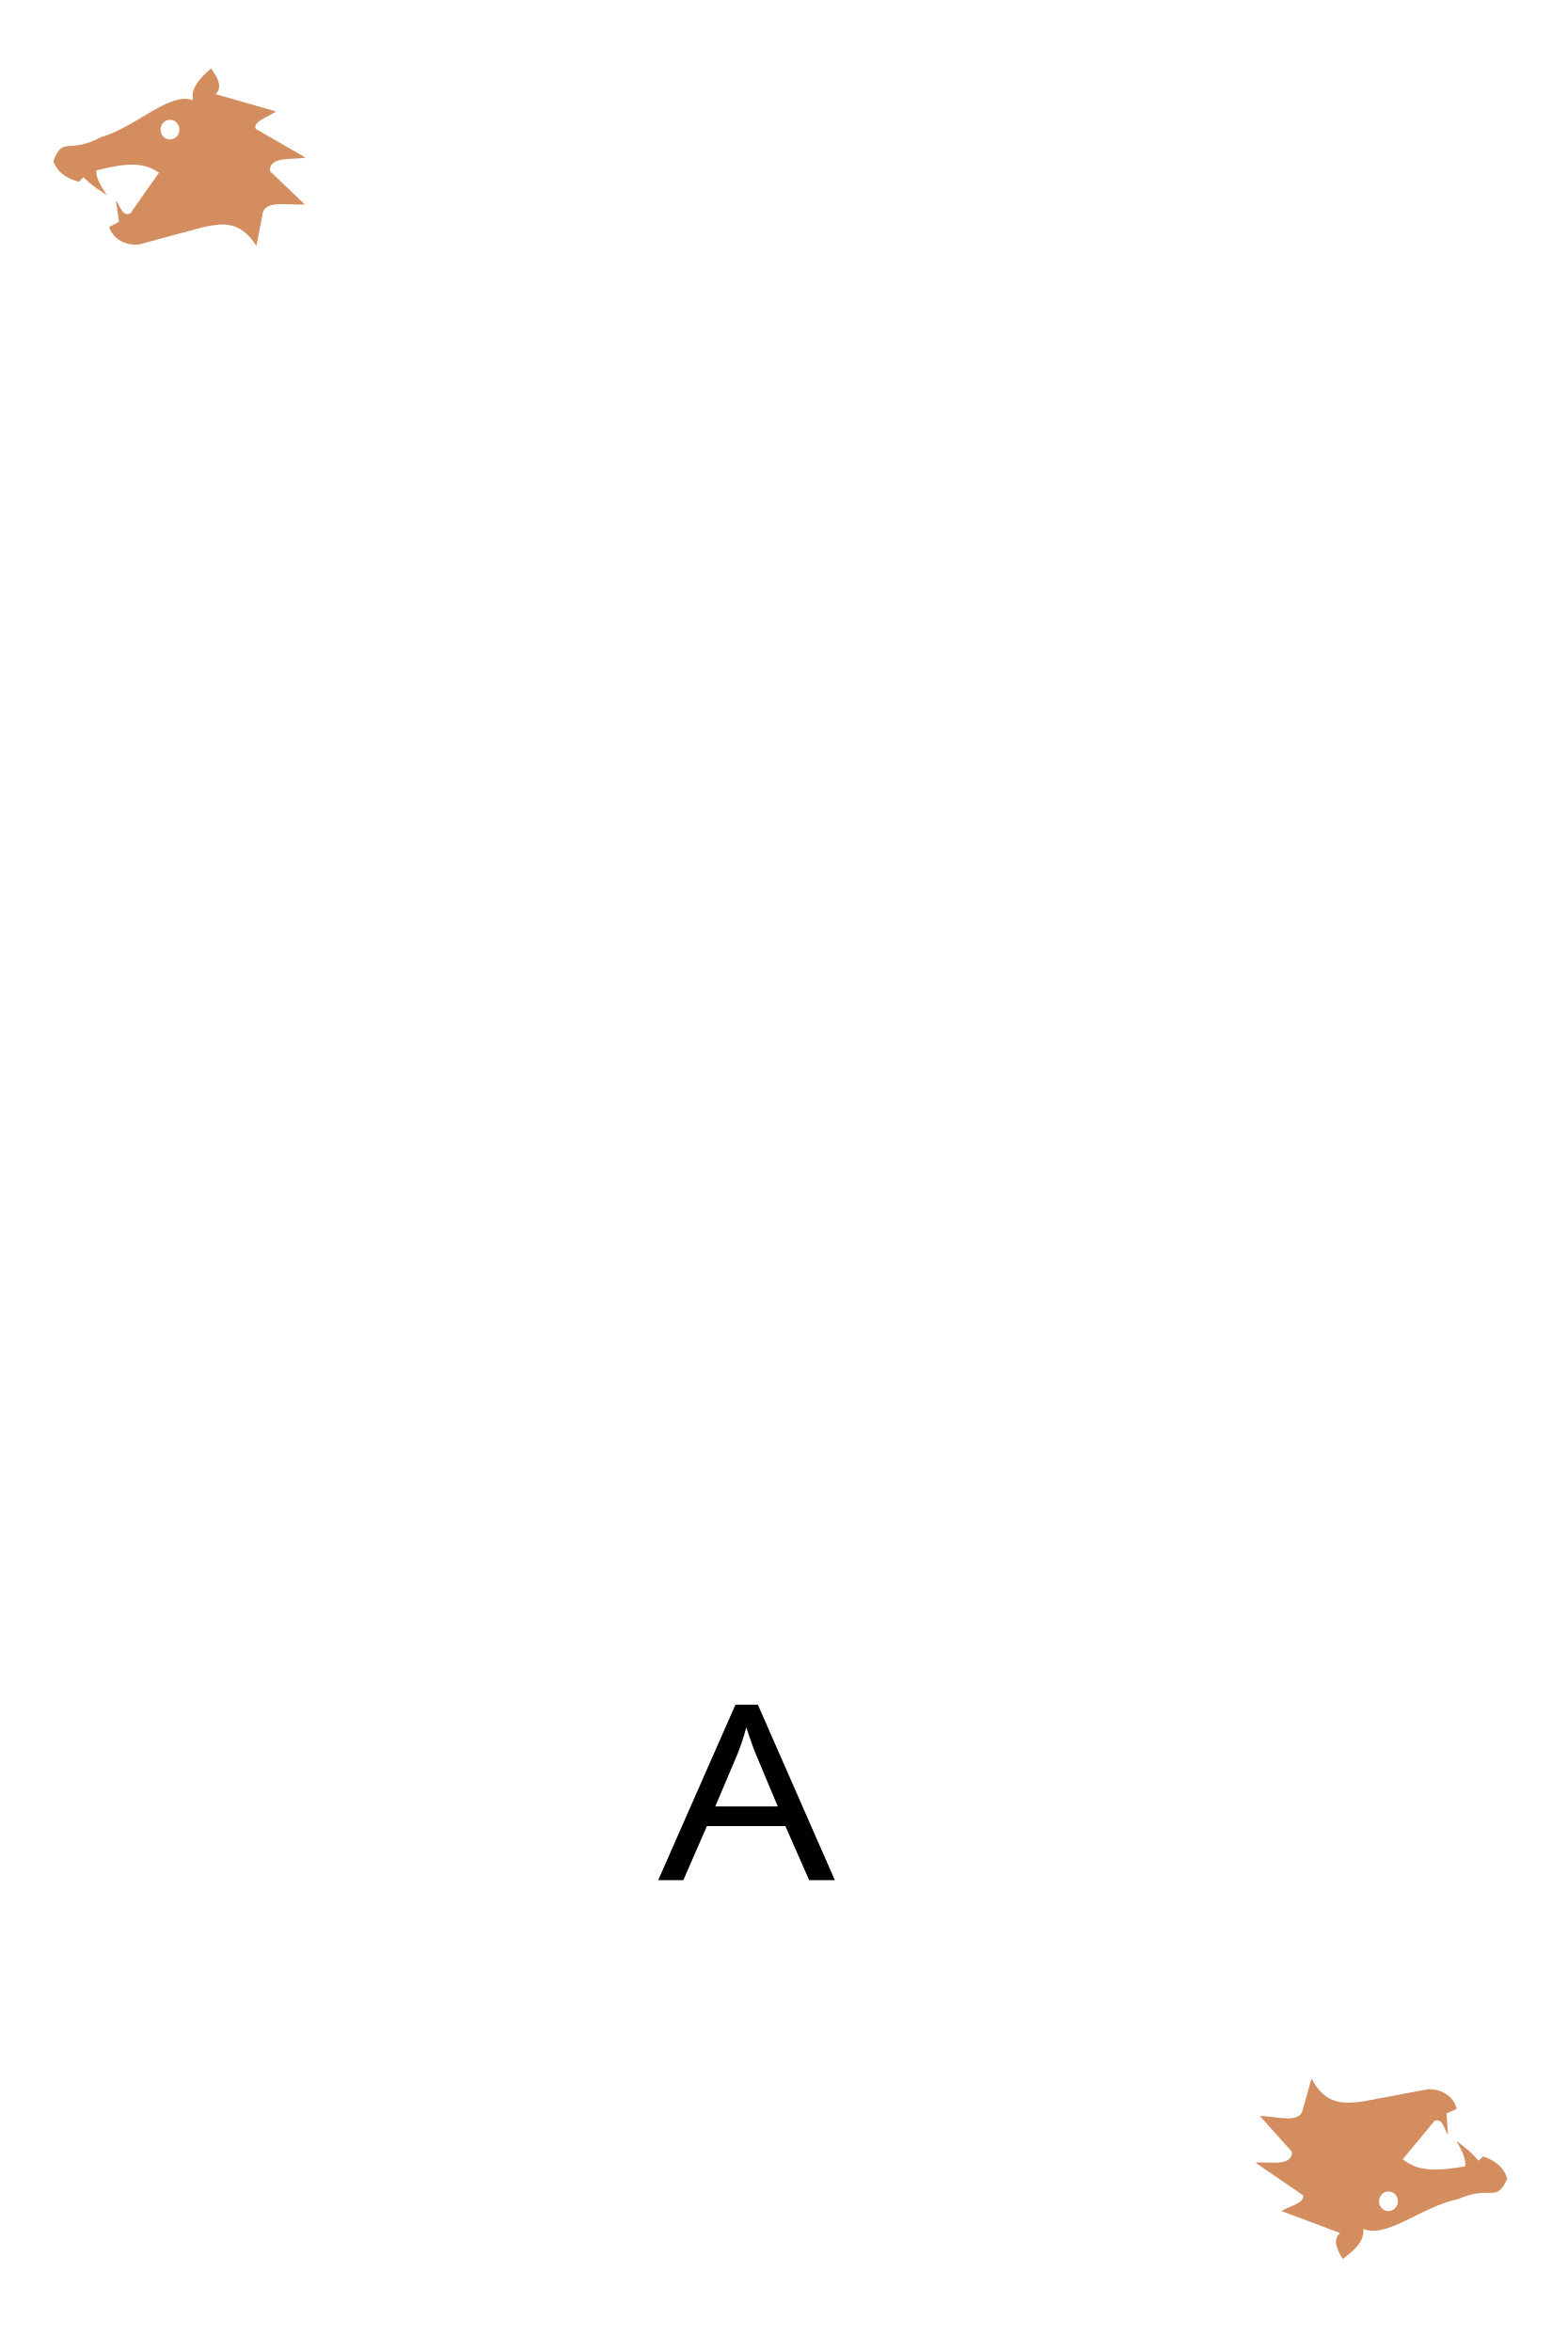
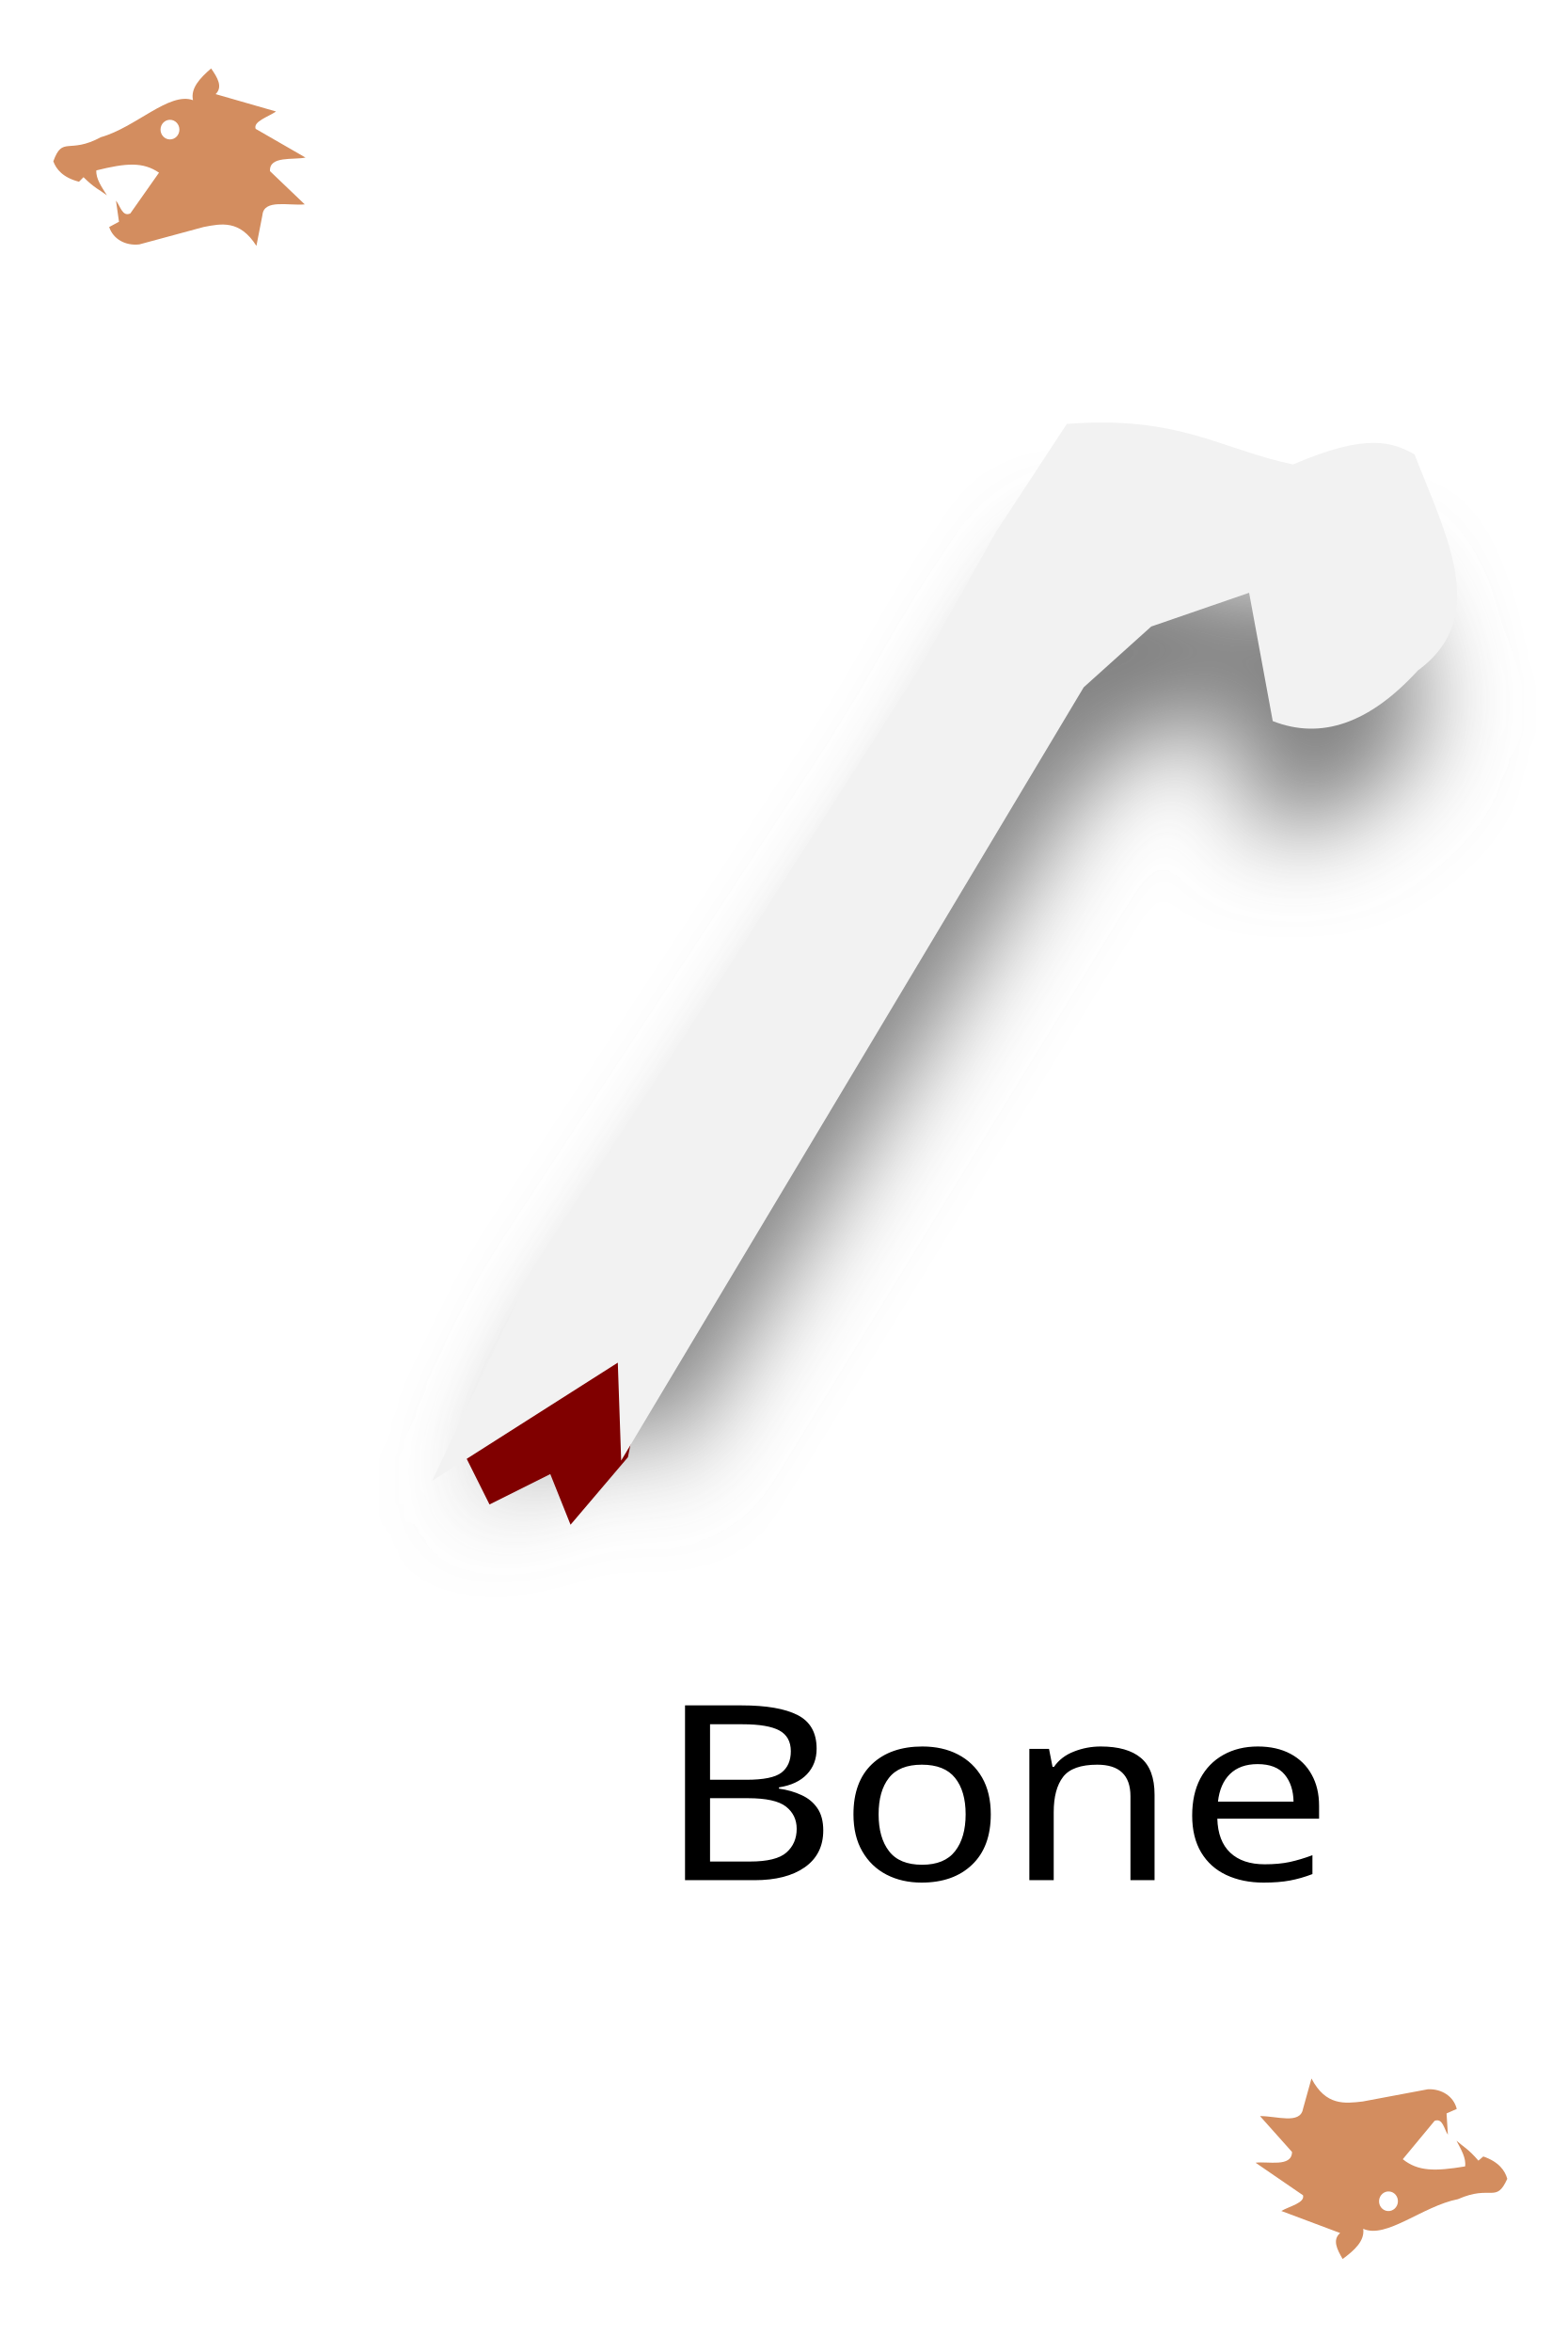
<svg xmlns="http://www.w3.org/2000/svg" xmlns:xlink="http://www.w3.org/1999/xlink" width="200" height="300" id="svg5382" version="1.1">
-   <defs id="defs5384" />
+   <defs id="defs5384">
+     <filter id="filter4066" x="-0.122" width="1.244" y="-0.118" height="1.236">
+       <feGaussianBlur stdDeviation="6.644" id="feGaussianBlur4068" />
+     </filter>
+   </defs>
  <g id="layer1" transform="translate(0,-752.3622)">
    <rect style="fill:#ffffff;stroke:none" id="rect5598" width="204.387" height="316.13" x="-2.691" y="746.839" />
    <text xml:space="preserve" style="font-size:33.215px;font-style:normal;font-weight:normal;line-height:125%;letter-spacing:0px;word-spacing:0px;fill:#000000;fill-opacity:1;stroke:none;font-family:Sans" x="78.935" y="1055.479" id="text5494" transform="scale(1.063798,0.9400285)">
-       <tspan id="tspan5496" x="78.935" y="1055.479">A</tspan>
+       <tspan id="tspan5496" x="78.935" y="1055.479">Bone</tspan>
    </text>
    <g id="g3960">
      <path id="path5245" d="m 10.654,774.963 c 1.42,1.407 2.022,1.588 2.986,2.312 -0.665,-1.06 -1.425,-2.119 -1.349,-3.179 3.788,-0.94 5.934,-1.114 7.995,0.289 l -3.66,5.201 c -1.015,0.468 -1.276,-0.952 -1.83,-1.637 l 0.385,2.697 -1.252,0.674 c 0.514,1.553 2.085,2.418 3.853,2.215 l 8.187,-2.215 c 2.273,-0.445 4.63,-0.934 6.743,2.408 l 0.771,-3.949 c 0.195,-2.053 3.345,-1.15 5.394,-1.349 l -4.431,-4.238 c -0.129,-1.991 2.998,-1.401 4.527,-1.734 l -6.357,-3.66 c -0.343,-0.94 1.558,-1.506 2.601,-2.215 l -7.706,-2.215 c 0.94,-0.93 0.249,-2.093 -0.578,-3.275 -1.449,1.252 -2.639,2.54 -2.312,4.046 -3.03,-1.097 -7.31,3.478 -11.751,4.72 -4.105,2.22 -4.875,-0.219 -6.068,3.082 0.366,1.005 1.226,2.076 3.275,2.601 z" style="fill:#d38d5f;stroke:none" />
      <path transform="matrix(0.2519997,0,0,0.2519997,-3.986478,738.1806)" d="m 106.642,121.881 c 0,2.744 -2.139,4.969 -4.778,4.969 -2.639,0 -4.778,-2.225 -4.778,-4.969 0,-2.744 2.139,-4.969 4.778,-4.969 2.639,0 4.778,2.225 4.778,4.969 z" id="path5247" style="fill:#ffffff;stroke:none" />
    </g>
    <use x="0" y="0" xlink:href="#g3960" id="use3964" transform="matrix(-0.9968907,-0.07879671,0.07879671,-0.9968907,138.1676,1801.347)" width="200" height="300" />
+     <path id="path3296" d="m 72.787,929.183 -11.629,24.55 23.688,-15.074 0.431,12.49 59.005,-98.629 8.614,-7.753 12.49,-4.307 3.015,16.366 c 6.173,2.425 12.347,0.303 18.52,-6.46 9.335,-6.819 3.467,-17.438 -0.431,-27.564 -2.826,-1.521 -5.927,-2.813 -15.505,1.292 -9.257,-1.94 -14.508,-6.283 -28.857,-5.168 l -9.045,13.782 -9.906,17.659 z" style="fill:#808080;stroke:none;filter:url(#filter4066)" transform="matrix(0.923212,0,0,0.8993452,4.333238,86.83538)" />
+     <path style="fill:#800000;stroke:none;stroke-width:1px;stroke-linecap:butt;stroke-linejoin:miter;stroke-opacity:1" d="m 58.575,184.143 3.876,7.753 7.753,-3.876 2.584,6.46 7.322,-8.614 3.446,-17.228 -15.074,3.015 z" id="path4070" transform="translate(0,752.3622)" />
+     <path style="fill:#f2f2f2;stroke:none" d="m 66.758,164.331 -11.629,24.55 23.688,-15.074 0.431,12.49 59.005,-98.629 8.614,-7.753 12.49,-4.307 3.015,16.366 c 6.173,2.425 12.347,0.303 18.52,-6.46 9.335,-6.819 3.467,-17.438 -0.431,-27.564 -2.826,-1.521 -5.927,-2.813 -15.505,1.292 -9.257,-1.94 -14.508,-6.283 -28.857,-5.168 l -9.045,13.782 -9.906,17.659 z" id="path3294" transform="translate(0,752.3622)" />
  </g>
</svg>
